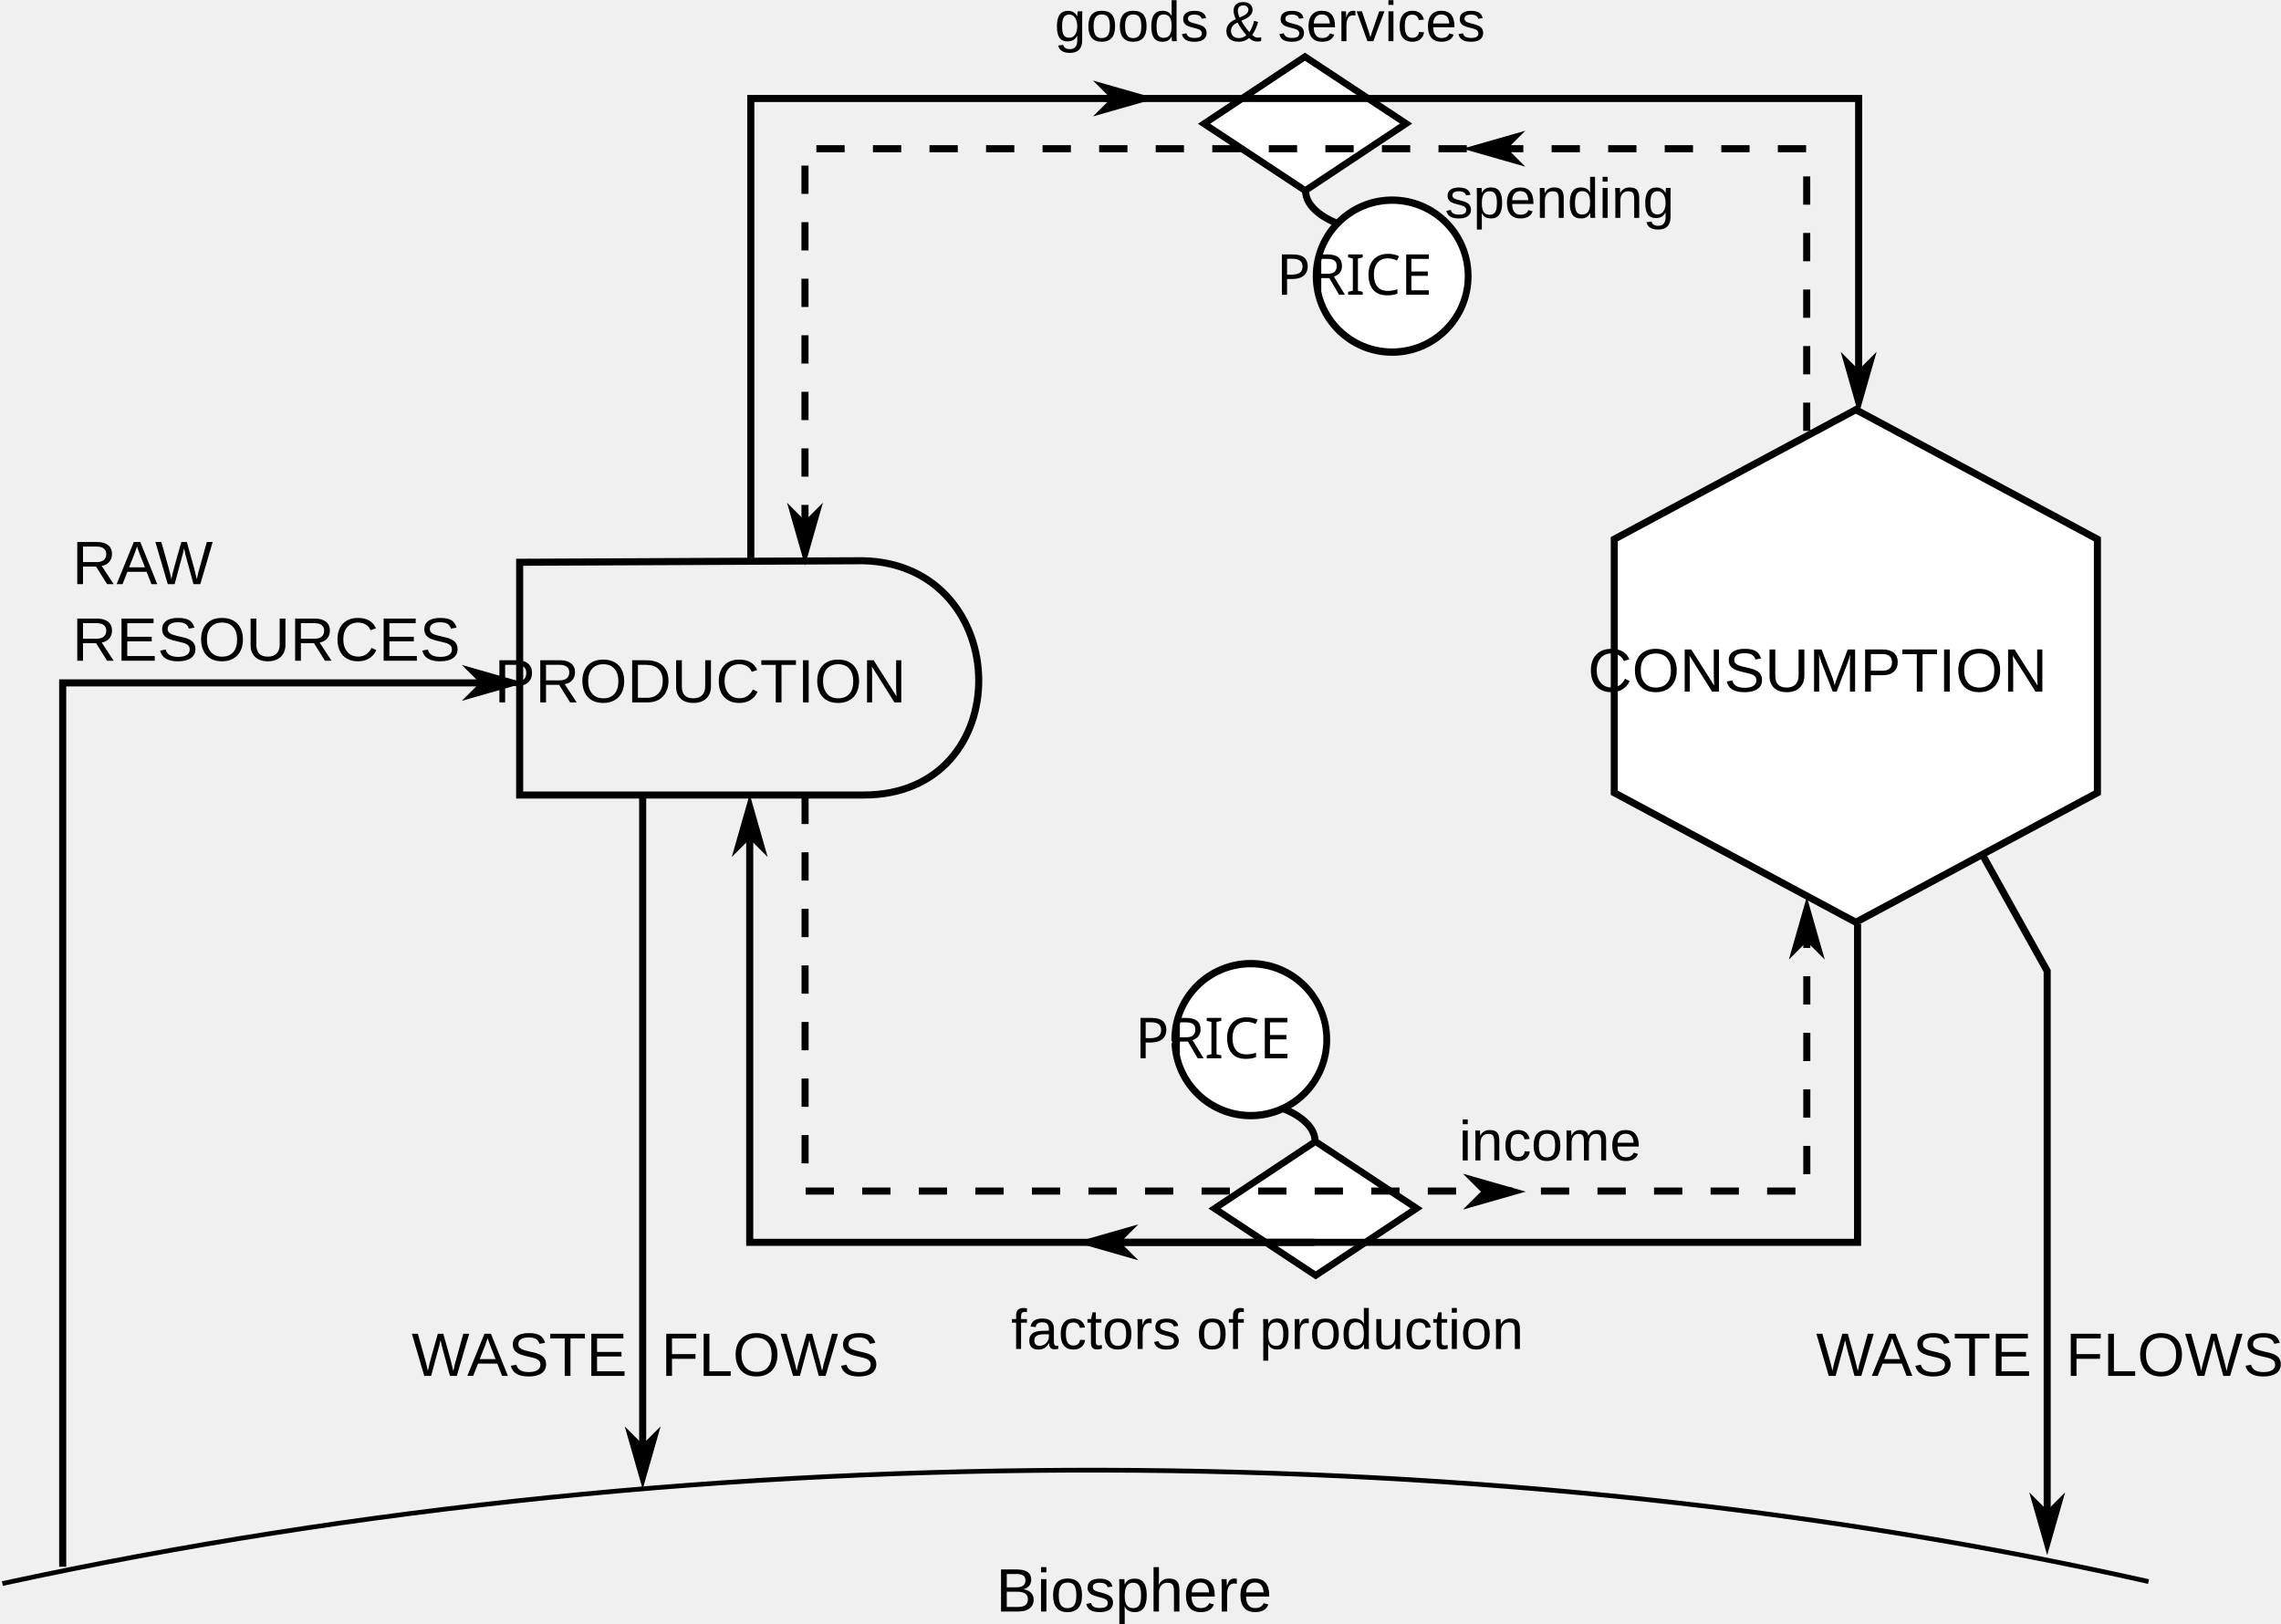
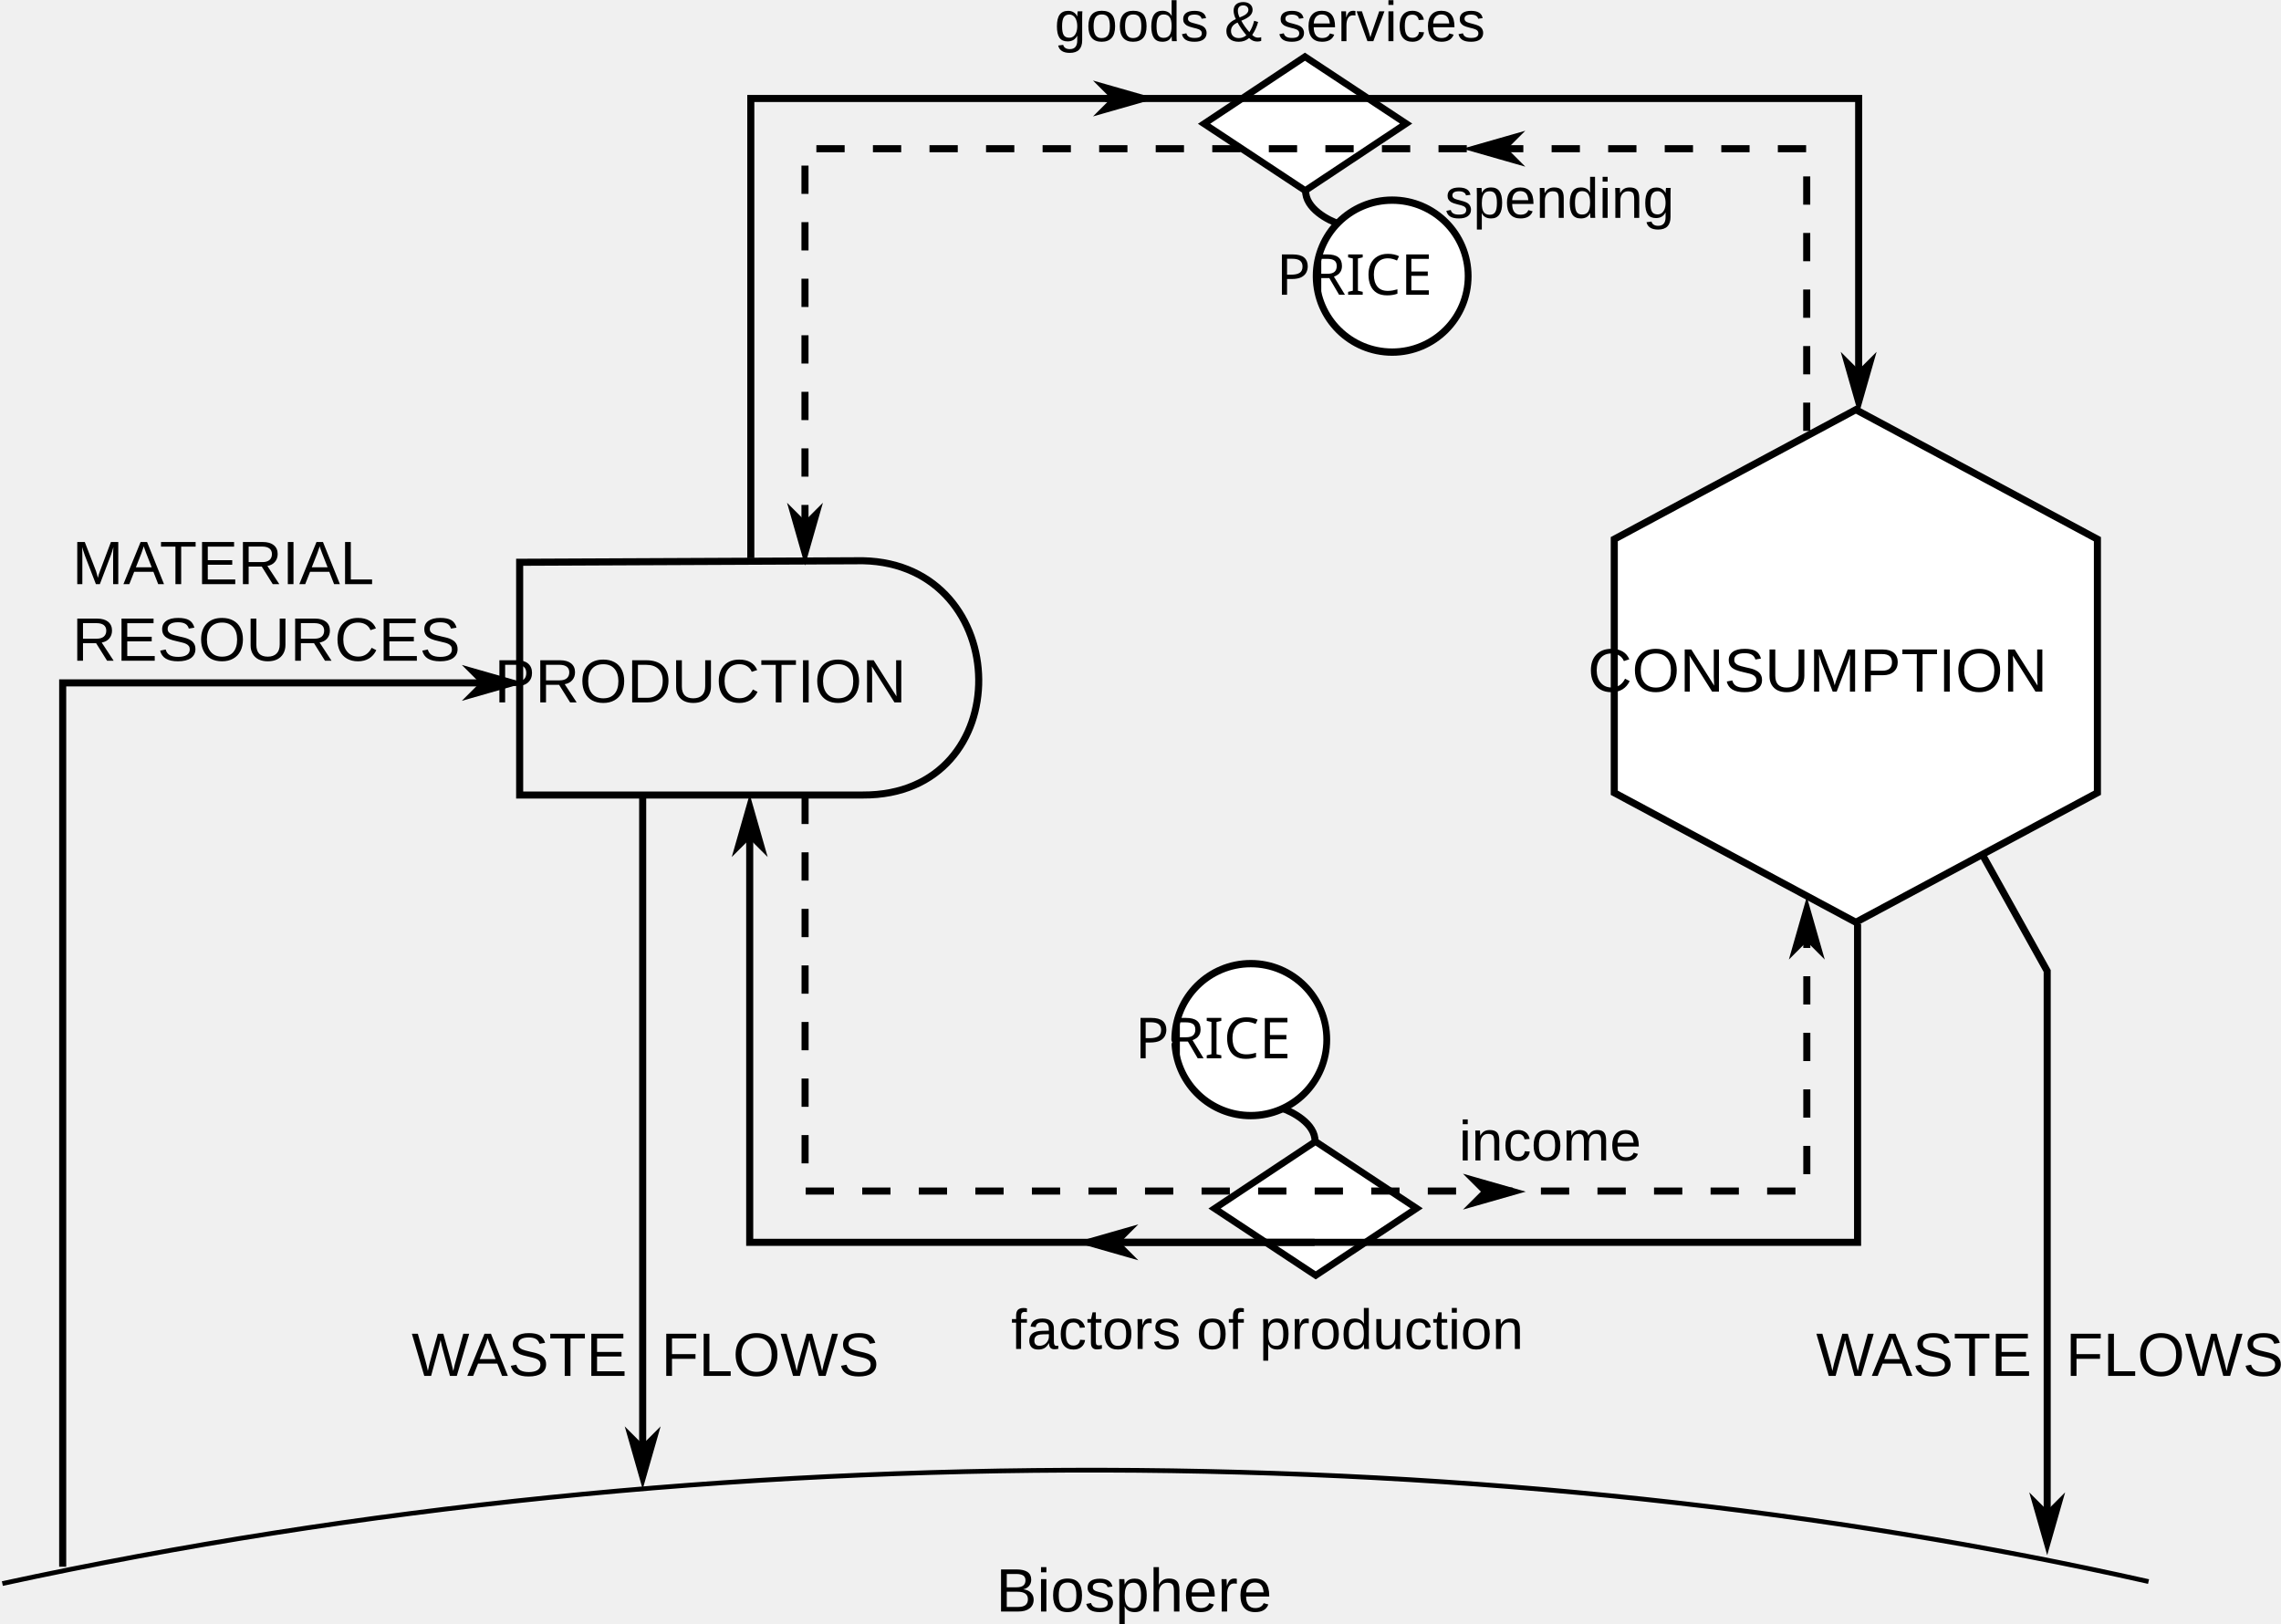
<svg xmlns="http://www.w3.org/2000/svg" width="483.968" height="344.521" id="svg3126" version="1.1">
  <defs id="defs3128">
    <marker orient="auto" refY="0" refX="0" id="Arrow2Sstart" style="overflow:visible">
      <path id="path5963" style="font-size:12px;fill-rule:evenodd;stroke-width:0.625;stroke-linejoin:round" d="M 8.719,4.034 -2.207,0.016 8.719,-4.002 c -1.745,2.372 -1.735,5.617 -6e-7,8.035 z" transform="matrix(0.3,0,0,0.3,-0.69,0)" />
    </marker>
    <marker orient="auto" refY="0" refX="0" id="Arrow1Lstart" style="overflow:visible">
      <path id="path5933" d="M 0,0 5,-5 -12.5,0 5,5 0,0 z" style="fill-rule:evenodd;stroke:#000000;stroke-width:1pt;marker-start:none" transform="matrix(0.8,0,0,0.8,10,0)" />
    </marker>
    <marker orient="auto" refY="0" refX="0" id="Arrow1Mstart" style="overflow:visible">
      <path id="path3143" d="M 0,0 5,-5 -12.5,0 5,5 0,0 z" style="fill-rule:evenodd;stroke:#000000;stroke-width:1pt;marker-start:none" transform="matrix(0.4,0,0,0.4,4,0)" />
    </marker>
    <marker orient="auto" refY="0" refX="0" id="Arrow2Mstart" style="overflow:visible">
      <path id="path3161" style="font-size:12px;fill-rule:evenodd;stroke-width:0.625;stroke-linejoin:round" d="M 8.719,4.034 -2.207,0.016 8.719,-4.002 c -1.745,2.372 -1.735,5.617 -6e-7,8.035 z" transform="scale(0.6,0.6)" />
    </marker>
    <marker orient="auto" refY="0" refX="0" id="marker3152" style="overflow:visible">
      <path id="path3154" style="font-size:12px;fill-rule:evenodd;stroke-width:0.625;stroke-linejoin:round" d="M 8.719,4.034 -2.207,0.016 8.719,-4.002 c -1.745,2.372 -1.735,5.617 -6e-7,8.035 z" transform="scale(0.6,0.6)" />
    </marker>
    <marker orient="auto" refY="0" refX="0" id="Arrow1Mstart-4" style="overflow:visible">
      <path id="path3143-0" d="M 0,0 5,-5 -12.5,0 5,5 0,0 z" style="fill-rule:evenodd;stroke:#000000;stroke-width:1pt;marker-start:none" transform="matrix(0.4,0,0,0.4,4,0)" />
    </marker>
    <marker orient="auto" refY="0" refX="0" id="Arrow2Mstart-9" style="overflow:visible">
      <path id="path3161-4" style="font-size:12px;fill-rule:evenodd;stroke-width:0.625;stroke-linejoin:round" d="M 8.719,4.034 -2.207,0.016 8.719,-4.002 c -1.745,2.372 -1.735,5.617 -6e-7,8.035 z" transform="scale(0.6,0.6)" />
    </marker>
    <marker orient="auto" refY="0" refX="0" id="marker3236" style="overflow:visible">
      <path id="path3238" d="M 0,0 5,-5 -12.5,0 5,5 0,0 z" style="fill-rule:evenodd;stroke:#000000;stroke-width:1pt;marker-start:none" transform="matrix(0.4,0,0,0.4,4,0)" />
    </marker>
    <marker orient="auto" refY="0" refX="0" id="Arrow2Mstart-8" style="overflow:visible">
      <path id="path3161-8" style="font-size:12px;fill-rule:evenodd;stroke-width:0.625;stroke-linejoin:round" d="M 8.719,4.034 -2.207,0.016 8.719,-4.002 c -1.745,2.372 -1.735,5.617 -6e-7,8.035 z" transform="scale(0.6,0.6)" />
    </marker>
    <marker orient="auto" refY="0" refX="0" id="Arrow1Mstart-2" style="overflow:visible">
      <path id="path3143-4" d="M 0,0 5,-5 -12.5,0 5,5 0,0 z" style="fill-rule:evenodd;stroke:#000000;stroke-width:1pt;marker-start:none" transform="matrix(0.4,0,0,0.4,4,0)" />
    </marker>
    <marker orient="auto" refY="0" refX="0" id="marker3330" style="overflow:visible">
      <path id="path3332" d="M 0,0 5,-5 -12.5,0 5,5 0,0 z" style="fill-rule:evenodd;stroke:#000000;stroke-width:1pt;marker-start:none" transform="matrix(0.4,0,0,0.4,4,0)" />
    </marker>
    <marker orient="auto" refY="0" refX="0" id="marker3334" style="overflow:visible">
      <path id="path3336" d="M 0,0 5,-5 -12.5,0 5,5 0,0 z" style="fill-rule:evenodd;stroke:#000000;stroke-width:1pt;marker-start:none" transform="matrix(0.4,0,0,0.4,4,0)" />
    </marker>
    <marker orient="auto" refY="0" refX="0" id="marker3338" style="overflow:visible">
      <path id="path3340" style="font-size:12px;fill-rule:evenodd;stroke-width:0.625;stroke-linejoin:round" d="M 8.719,4.034 -2.207,0.016 8.719,-4.002 c -1.745,2.372 -1.735,5.617 -6e-7,8.035 z" transform="scale(0.6,0.6)" />
    </marker>
    <marker orient="auto" refY="0" refX="0" id="marker3342" style="overflow:visible">
      <path id="path3344" style="font-size:12px;fill-rule:evenodd;stroke-width:0.625;stroke-linejoin:round" d="M 8.719,4.034 -2.207,0.016 8.719,-4.002 c -1.745,2.372 -1.735,5.617 -6e-7,8.035 z" transform="scale(0.6,0.6)" />
    </marker>
    <marker orient="auto" refY="0" refX="0" id="Arrow2Mstart-5" style="overflow:visible">
      <path id="path3161-5" style="font-size:12px;fill-rule:evenodd;stroke-width:0.625;stroke-linejoin:round" d="M 8.719,4.034 -2.207,0.016 8.719,-4.002 c -1.745,2.372 -1.735,5.617 -6e-7,8.035 z" transform="scale(0.6,0.6)" />
    </marker>
    <marker orient="auto" refY="0" refX="0" id="Arrow2Mstart-7" style="overflow:visible">
      <path id="path3161-6" style="font-size:12px;fill-rule:evenodd;stroke-width:0.625;stroke-linejoin:round" d="M 8.719,4.034 -2.207,0.016 8.719,-4.002 c -1.745,2.372 -1.735,5.617 -6e-7,8.035 z" transform="scale(0.6,0.6)" />
    </marker>
    <marker orient="auto" refY="0" refX="0" id="Arrow2Mstart-1" style="overflow:visible">
      <path id="path3161-68" style="font-size:12px;fill-rule:evenodd;stroke-width:0.625;stroke-linejoin:round" d="M 8.719,4.034 -2.207,0.016 8.719,-4.002 c -1.745,2.372 -1.735,5.617 -6e-7,8.035 z" transform="scale(0.6,0.6)" />
    </marker>
    <marker orient="auto" refY="0" refX="0" id="Arrow1Mstart-5" style="overflow:visible">
      <path id="path3143-7" d="M 0,0 5,-5 -12.5,0 5,5 0,0 z" style="fill-rule:evenodd;stroke:#000000;stroke-width:1pt;marker-start:none" transform="matrix(0.4,0,0,0.4,4,0)" />
    </marker>
    <marker orient="auto" refY="0" refX="0" id="marker3551" style="overflow:visible">
      <path id="path3553" d="M 0,0 5,-5 -12.5,0 5,5 0,0 z" style="fill-rule:evenodd;stroke:#000000;stroke-width:1pt;marker-start:none" transform="matrix(0.4,0,0,0.4,4,0)" />
    </marker>
    <marker orient="auto" refY="0" refX="0" id="Arrow2Mstart-6" style="overflow:visible">
      <path id="path3161-1" style="font-size:12px;fill-rule:evenodd;stroke-width:0.625;stroke-linejoin:round" d="M 8.719,4.034 -2.207,0.016 8.719,-4.002 c -1.745,2.372 -1.735,5.617 -6e-7,8.035 z" transform="scale(0.6,0.6)" />
    </marker>
    <marker orient="auto" refY="0" refX="0" id="Arrow1Mend" style="overflow:visible">
      <path id="path3158" d="M 0,0 5,-5 -12.5,0 5,5 0,0 z" style="fill-rule:evenodd;stroke:#000000;stroke-width:1pt;marker-start:none" transform="matrix(-0.4,0,0,-0.4,-4,0)" />
    </marker>
    <marker orient="auto" refY="0" refX="0" id="marker6319" style="overflow:visible">
      <path id="path6321" d="M 0,0 5,-5 -12.5,0 5,5 0,0 z" style="fill-rule:evenodd;stroke:#000000;stroke-width:1pt;marker-start:none" transform="matrix(-0.4,0,0,-0.4,-4,0)" />
    </marker>
    <marker orient="auto" refY="0" refX="0" id="marker6323" style="overflow:visible">
      <path id="path6325" d="M 0,0 5,-5 -12.5,0 5,5 0,0 z" style="fill-rule:evenodd;stroke:#000000;stroke-width:1pt;marker-start:none" transform="matrix(-0.4,0,0,-0.4,-4,0)" />
    </marker>
    <marker orient="auto" refY="0" refX="0" id="marker6327" style="overflow:visible">
      <path id="path6329" d="M 0,0 5,-5 -12.5,0 5,5 0,0 z" style="fill-rule:evenodd;stroke:#000000;stroke-width:1pt;marker-start:none" transform="matrix(-0.4,0,0,-0.4,-4,0)" />
    </marker>
    <marker orient="auto" refY="0" refX="0" id="marker6331" style="overflow:visible">
      <path id="path6333" d="M 0,0 5,-5 -12.5,0 5,5 0,0 z" style="fill-rule:evenodd;stroke:#000000;stroke-width:1pt;marker-start:none" transform="matrix(-0.4,0,0,-0.4,-4,0)" />
    </marker>
    <marker orient="auto" refY="0" refX="0" id="marker6335" style="overflow:visible">
      <path id="path6337" d="M 0,0 5,-5 -12.5,0 5,5 0,0 z" style="fill-rule:evenodd;stroke:#000000;stroke-width:1pt;marker-start:none" transform="matrix(-0.4,0,0,-0.4,-4,0)" />
    </marker>
    <marker orient="auto" refY="0" refX="0" id="marker6339" style="overflow:visible">
      <path id="path6341" d="M 0,0 5,-5 -12.5,0 5,5 0,0 z" style="fill-rule:evenodd;stroke:#000000;stroke-width:1pt;marker-start:none" transform="matrix(-0.4,0,0,-0.4,-4,0)" />
    </marker>
    <marker orient="auto" refY="0" refX="0" id="marker6343" style="overflow:visible">
      <path id="path6345" d="M 0,0 5,-5 -12.5,0 5,5 0,0 z" style="fill-rule:evenodd;stroke:#000000;stroke-width:1pt;marker-start:none" transform="matrix(-0.4,0,0,-0.4,-4,0)" />
    </marker>
    <marker orient="auto" refY="0" refX="0" id="Arrow1Mstart-9" style="overflow:visible">
      <path id="path3143-2" d="M 0,0 5,-5 -12.5,0 5,5 0,0 z" style="fill-rule:evenodd;stroke:#000000;stroke-width:1pt;marker-start:none" transform="matrix(0.4,0,0,0.4,4,0)" />
    </marker>
    <marker orient="auto" refY="0" refX="0" id="Arrow2Mstart-79" style="overflow:visible">
      <path id="path3161-54" style="font-size:12px;fill-rule:evenodd;stroke-width:0.625;stroke-linejoin:round" d="M 8.719,4.034 -2.207,0.016 8.719,-4.002 c -1.745,2.372 -1.735,5.617 -6e-7,8.035 z" transform="scale(0.6,0.6)" />
    </marker>
    <marker orient="auto" refY="0" refX="0" id="Arrow1Mstart-3" style="overflow:visible">
      <path id="path3143-8" d="M 0,0 5,-5 -12.5,0 5,5 0,0 z" style="fill-rule:evenodd;stroke:#000000;stroke-width:1pt;marker-start:none" transform="matrix(0.4,0,0,0.4,4,0)" />
    </marker>
    <marker orient="auto" refY="0" refX="0" id="Arrow2Mstart-74" style="overflow:visible">
      <path id="path3161-2" style="font-size:12px;fill-rule:evenodd;stroke-width:0.625;stroke-linejoin:round" d="M 8.719,4.034 -2.207,0.016 8.719,-4.002 c -1.745,2.372 -1.735,5.617 -6e-7,8.035 z" transform="scale(0.6,0.6)" />
    </marker>
    <marker orient="auto" refY="0" refX="0" id="marker6529" style="overflow:visible">
      <path id="path6531" style="font-size:12px;fill-rule:evenodd;stroke-width:0.625;stroke-linejoin:round" d="M 8.719,4.034 -2.207,0.016 8.719,-4.002 c -1.745,2.372 -1.735,5.617 -6e-7,8.035 z" transform="scale(0.6,0.6)" />
    </marker>
    <marker orient="auto" refY="0" refX="0" id="Arrow2Mstart-60" style="overflow:visible">
      <path id="path3161-24" style="font-size:12px;fill-rule:evenodd;stroke-width:0.625;stroke-linejoin:round" d="M 8.719,4.034 -2.207,0.016 8.719,-4.002 c -1.745,2.372 -1.735,5.617 -6e-7,8.035 z" transform="scale(0.6,0.6)" />
    </marker>
    <marker orient="auto" refY="0" refX="0" id="Arrow1Mstart-20" style="overflow:visible">
      <path id="path3143-01" d="M 0,0 5,-5 -12.5,0 5,5 0,0 z" style="fill-rule:evenodd;stroke:#000000;stroke-width:1pt;marker-start:none" transform="matrix(0.4,0,0,0.4,4,0)" />
    </marker>
    <marker orient="auto" refY="0" refX="0" id="Arrow2Mstart-71" style="overflow:visible">
      <path id="path3161-7" style="font-size:12px;fill-rule:evenodd;stroke-width:0.625;stroke-linejoin:round" d="M 8.719,4.034 -2.207,0.016 8.719,-4.002 c -1.745,2.372 -1.735,5.617 -6e-7,8.035 z" transform="scale(0.6,0.6)" />
    </marker>
    <marker orient="auto" refY="0" refX="0" id="marker7010" style="overflow:visible">
      <path id="path7012" style="font-size:12px;fill-rule:evenodd;stroke-width:0.625;stroke-linejoin:round" d="M 8.719,4.034 -2.207,0.016 8.719,-4.002 c -1.745,2.372 -1.735,5.617 -6e-7,8.035 z" transform="scale(0.6,0.6)" />
    </marker>
    <marker orient="auto" refY="0" refX="0" id="Arrow1Mstart-6" style="overflow:visible">
      <path id="path3143-03" d="M 0,0 5,-5 -12.5,0 5,5 0,0 z" style="fill-rule:evenodd;stroke:#000000;stroke-width:1pt;marker-start:none" transform="matrix(0.4,0,0,0.4,4,0)" />
    </marker>
    <marker orient="auto" refY="0" refX="0" id="Arrow2Mstart-80" style="overflow:visible">
      <path id="path3161-12" style="font-size:12px;fill-rule:evenodd;stroke-width:0.625;stroke-linejoin:round" d="M 8.719,4.034 -2.207,0.016 8.719,-4.002 c -1.745,2.372 -1.735,5.617 -6e-7,8.035 z" transform="scale(0.6,0.6)" />
    </marker>
    <marker orient="auto" refY="0" refX="0" id="Arrow1Mstart-1" style="overflow:visible">
      <path id="path3143-20" d="M 0,0 5,-5 -12.5,0 5,5 0,0 z" style="fill-rule:evenodd;stroke:#000000;stroke-width:1pt;marker-start:none" transform="matrix(0.4,0,0,0.4,4,0)" />
    </marker>
    <marker orient="auto" refY="0" refX="0" id="Arrow2Mstart-16" style="overflow:visible">
      <path id="path3161-40" style="font-size:12px;fill-rule:evenodd;stroke-width:0.625;stroke-linejoin:round" d="M 8.719,4.034 -2.207,0.016 8.719,-4.002 c -1.745,2.372 -1.735,5.617 -6e-7,8.035 z" transform="scale(0.6,0.6)" />
    </marker>
    <marker orient="auto" refY="0" refX="0" id="Arrow2Mstart-3" style="overflow:visible">
      <path id="path3161-9" style="font-size:12px;fill-rule:evenodd;stroke-width:0.625;stroke-linejoin:round" d="M 8.719,4.034 -2.207,0.016 8.719,-4.002 c -1.745,2.372 -1.735,5.617 -6e-7,8.035 z" transform="scale(0.6,0.6)" />
    </marker>
    <marker orient="auto" refY="0" refX="0" id="marker7189" style="overflow:visible">
      <path id="path7191" style="font-size:12px;fill-rule:evenodd;stroke-width:0.625;stroke-linejoin:round" d="M 8.719,4.034 -2.207,0.016 8.719,-4.002 c -1.745,2.372 -1.735,5.617 -6e-7,8.035 z" transform="scale(0.6,0.6)" />
    </marker>
    <marker orient="auto" refY="0" refX="0" id="Arrow2Mstart-37" style="overflow:visible">
      <path id="path3161-10" style="font-size:12px;fill-rule:evenodd;stroke-width:0.625;stroke-linejoin:round" d="M 8.719,4.034 -2.207,0.016 8.719,-4.002 c -1.745,2.372 -1.735,5.617 -6e-7,8.035 z" transform="scale(0.6,0.6)" />
    </marker>
    <marker orient="auto" refY="0" refX="0" id="marker7265" style="overflow:visible">
      <path id="path7267" style="font-size:12px;fill-rule:evenodd;stroke-width:0.625;stroke-linejoin:round" d="M 8.719,4.034 -2.207,0.016 8.719,-4.002 c -1.745,2.372 -1.735,5.617 -6e-7,8.035 z" transform="scale(0.6,0.6)" />
    </marker>
    <marker orient="auto" refY="0" refX="0" id="Arrow1Mstart-7" style="overflow:visible">
      <path id="path3143-3" d="M 0,0 5,-5 -12.5,0 5,5 0,0 z" style="fill-rule:evenodd;stroke:#000000;stroke-width:1pt;marker-start:none" transform="matrix(0.4,0,0,0.4,4,0)" />
    </marker>
    <marker orient="auto" refY="0" refX="0" id="marker7271" style="overflow:visible">
      <path id="path7273" style="font-size:12px;fill-rule:evenodd;stroke-width:0.625;stroke-linejoin:round" d="M 8.719,4.034 -2.207,0.016 8.719,-4.002 c -1.745,2.372 -1.735,5.617 -6e-7,8.035 z" transform="scale(0.6,0.6)" />
    </marker>
    <marker orient="auto" refY="0" refX="0" id="Arrow1Mstart-33" style="overflow:visible">
      <path id="path3143-37" d="M 0,0 5,-5 -12.5,0 5,5 0,0 z" style="fill-rule:evenodd;stroke:#000000;stroke-width:1pt;marker-start:none" transform="matrix(0.4,0,0,0.4,4,0)" />
    </marker>
  </defs>
  <g id="layer1" transform="translate(41.39201,-333.6959)">
    <path id="path4742" d="m 301.115,501.906 0,-53.803 51.254,-27.48 51.254,27.48 0,53.803 -51.254,27.48 -51.254,-27.48 z" style="fill:#ffffff;fill-opacity:1;fill-rule:evenodd;stroke:#000000;stroke-width:1.5;stroke-linecap:butt;stroke-linejoin:miter;stroke-opacity:1" />
    <path style="fill:#ffffff;fill-opacity:1;stroke:#000000;stroke-width:7.692;stroke-linecap:round;stroke-miterlimit:4;stroke-opacity:1;stroke-dasharray:none;stroke-dashoffset:0" id="path4768-0-3" d="m 571.604,699.857 -89.362,89.612 -89.612,-89.362 89.362,-89.612 z" transform="matrix(-0.2395535,0,0,-0.1587508,351.006,471.0575)" />
    <path transform="matrix(-0.6642378,0,0,-0.7134406,715.4462,769.2638)" style="fill:#ffffff;fill-opacity:1;stroke:#000000;stroke-width:2.179;stroke-linecap:round;stroke-miterlimit:4;stroke-opacity:1;stroke-dasharray:none;stroke-dashoffset:0" id="path5741-1-4" d="m 718.99,528.395 c 0,12.481 -10.867,22.599 -24.273,22.599 -13.406,0 -24.273,-10.118 -24.273,-22.599 0,-12.481 10.867,-22.599 24.273,-22.599 13.308,0 24.134,9.976 24.272,22.365" />
    <text xml:space="preserve" style="font-size:12px;font-style:normal;font-weight:bold;text-align:center;text-anchor:middle;fill:#000000;fill-opacity:1;stroke:none;font-family:Calibri" x="253.763" y="396.243" id="text6712-3-6">
      <tspan id="tspan6714-8-0" x="253.763" y="396.243" style="font-size:12px;font-weight:normal">PRICE</tspan>
    </text>
    <path d="m 718.99,528.395 c 0,12.481 -10.867,22.599 -24.273,22.599 -13.406,0 -24.273,-10.118 -24.273,-22.599 0,-12.481 10.867,-22.599 24.273,-22.599 12.781,0 23.373,9.228 24.22,21.102" id="path3263" style="fill:#ffffff;fill-opacity:1;stroke:#000000;stroke-width:2.179;stroke-linecap:round;stroke-miterlimit:4;stroke-opacity:1;stroke-dasharray:none;stroke-dashoffset:0" transform="matrix(-0.6642378,0,0,-0.7134406,685.4462,931.2638)" />
    <text id="text3265" y="558.243" x="223.763" style="font-size:12px;font-style:normal;font-weight:bold;text-align:center;text-anchor:middle;fill:#000000;fill-opacity:1;stroke:none;font-family:Calibri" xml:space="preserve">
      <tspan style="font-size:12px;font-weight:normal" y="558.243" x="223.763" id="tspan3267">PRICE</tspan>
    </text>
    <path style="fill:none;stroke:#000000;stroke-width:1.5;stroke-linecap:butt;stroke-linejoin:miter;stroke-opacity:1" d="m 242.745,381.208 c -2.228,-0.701 -7.236,-3.281 -7.114,-7.115" id="path6721-9-6" />
    <path style="fill:#ffffff;fill-opacity:1;stroke:#000000;stroke-width:7.692;stroke-linecap:round;stroke-miterlimit:4;stroke-opacity:1;stroke-dasharray:none;stroke-dashoffset:0" id="path4768-0" d="m 571.604,699.857 -89.362,89.612 -89.612,-89.362 89.362,-89.612 z" transform="matrix(0.2395535,0,0,0.1587508,122.2484,478.9786)" />
    <path style="fill:none;stroke:#000000;stroke-width:1.5;stroke-linecap:butt;stroke-linejoin:miter;stroke-opacity:1" d="m 230.51,568.828 c 2.228,0.701 7.236,3.281 7.114,7.115" id="path6721-9" />
    <text id="text2168" y="482.727" x="116.231" style="font-size:13px;font-style:normal;font-weight:bold;text-align:center;text-anchor:middle;fill:#000000;fill-opacity:1;stroke:none;font-family:Arial" xml:space="preserve">
      <tspan style="font-size:13px;font-weight:normal" y="482.727" x="116.231" id="tspan2170">PRODUCTION</tspan>
    </text>
    <path id="path2172" d="m 117.909,452.128 0,-97.537 235.058,0 0,64.129" style="fill:none;stroke:#000000;stroke-width:1.5;stroke-linecap:butt;stroke-linejoin:miter;stroke-miterlimit:4;stroke-opacity:1;stroke-dasharray:none;marker-mid:none;marker-end:url(#Arrow1Mend)" />
    <path id="path3346" d="m 193.11,354.591 0,0 7.776,0" style="fill:none;stroke:#000000;stroke-width:1.5;stroke-linecap:butt;stroke-linejoin:miter;stroke-opacity:1;marker-end:url(#Arrow1Mend)" />
    <path id="path3354" d="m 352.735,529.76 0,67.537 -235.058,0 0,-92.129" style="fill:none;stroke:#000000;stroke-width:1.5;stroke-linecap:butt;stroke-linejoin:miter;stroke-miterlimit:4;stroke-opacity:1;stroke-dasharray:none;marker-mid:none;marker-end:url(#Arrow1Mend)" />
    <path id="path3356" d="m 237.534,597.297 0,0 -47.776,0" style="fill:none;stroke:#000000;stroke-width:1.5;stroke-linecap:butt;stroke-linejoin:miter;stroke-opacity:1;marker-end:url(#Arrow1Mend)" />
    <path id="path3360" d="m 341.945,425.125 0,-59.876 -212.541,0 0,85.49" style="fill:none;stroke:#000000;stroke-width:1.5;stroke-linecap:butt;stroke-linejoin:miter;stroke-miterlimit:4;stroke-opacity:1;stroke-dasharray:6, 6;stroke-dashoffset:0;marker-mid:none;marker-end:url(#Arrow1Mend)" />
    <path id="path3362" d="m 277.304,365.249 0,0 -5.443,0" style="fill:none;stroke:#000000;stroke-width:1.5;stroke-linecap:butt;stroke-linejoin:miter;stroke-opacity:1;marker-end:url(#Arrow1Mend)" />
    <path id="path5306" d="m 129.426,502.542 0,83.876 212.541,0 0,-59.49" style="fill:none;stroke:#000000;stroke-width:1.5;stroke-linecap:butt;stroke-linejoin:miter;stroke-miterlimit:4;stroke-opacity:1;stroke-dasharray:6, 6;stroke-dashoffset:0;marker-mid:none;marker-end:url(#Arrow1Mend)" />
    <path id="path5308" d="m 273.939,586.542 0,0 5.443,0" style="fill:none;stroke:#000000;stroke-width:1.5;stroke-linecap:butt;stroke-linejoin:miter;stroke-opacity:1;marker-end:url(#Arrow1Mend)" />
    <text id="text5310" y="619.921" x="240.008" style="font-size:18px;font-style:normal;font-weight:bold;text-align:center;text-anchor:middle;fill:#000000;fill-opacity:1;stroke:none;font-family:Arial" xml:space="preserve">
      <tspan style="font-size:12px;font-weight:normal" y="619.921" x="240.008" id="tspan5312">factors of production</tspan>
    </text>
    <text id="text5314" y="342.432" x="236.384" style="font-size:12px;font-style:normal;font-weight:bold;text-align:center;text-anchor:middle;fill:#000000;fill-opacity:1;stroke:none;font-family:Arial" xml:space="preserve">
      <tspan style="font-weight:normal" y="342.432" x="236.384" id="tspan5316">goods &amp; services</tspan>
    </text>
    <text id="text2168-2" y="480.446" x="352.582" style="font-size:12px;font-style:normal;font-weight:bold;text-align:center;text-anchor:middle;fill:#000000;fill-opacity:1;stroke:none;font-family:Arial" xml:space="preserve">
      <tspan style="font-size:13px;font-weight:normal" y="480.446" x="352.582" id="tspan2170-8">CONSUMPTION</tspan>
    </text>
    <path style="fill:none;stroke:#000000;stroke-width:1.5;stroke-linecap:butt;stroke-linejoin:miter;stroke-opacity:1" d="m 68.867,453 0,49.383 72.82,0 c 33.245,0.17 32.309,-49.043 0,-49.709 l -72.82,0.326 z" id="path4601-9" />
    <path style="fill:none;stroke:#000000;stroke-width:1.5;stroke-linecap:butt;stroke-linejoin:miter;stroke-miterlimit:4;stroke-opacity:1;stroke-dasharray:none;marker-mid:none;marker-end:url(#Arrow1Mend)" d="m -28.091,666.128 0,-187.537 95.058,0" id="path4224" />
    <text xml:space="preserve" style="font-size:13px;font-style:normal;font-weight:bold;text-align:start;text-anchor:start;fill:#000000;fill-opacity:1;stroke:none;font-family:Arial" x="-26.061" y="457.634" id="text4226">
-       <tspan id="tspan4228" x="-26.061" y="457.634" style="font-size:13px;font-weight:normal;text-align:start;text-anchor:start">RAW</tspan>
+       <tspan id="tspan4228" x="-26.061" y="457.634" style="font-size:13px;font-weight:normal;text-align:start;text-anchor:start">MATERIAL</tspan>
      <tspan x="-26.061" y="473.884" style="font-size:13px;font-weight:normal;text-align:start;text-anchor:start" id="tspan4230">RESOURCES</tspan>
    </text>
    <g id="g4741">
      <path id="path4739" d="m 94.967,502.591 0,144.129" style="fill:none;stroke:#000000;stroke-width:1.5;stroke-linecap:butt;stroke-linejoin:miter;stroke-miterlimit:4;stroke-opacity:1;stroke-dasharray:none;marker-mid:none;marker-end:url(#Arrow1Mend)" />
    </g>
    <g id="g4748" transform="translate(300,0)">
      <path style="fill:none;stroke:#000000;stroke-width:1.5;stroke-linecap:butt;stroke-linejoin:miter;stroke-miterlimit:4;stroke-opacity:1;stroke-dasharray:none;marker-mid:none;marker-end:url(#Arrow1Mend)" d="m 78.967,514.591 14,25.138 0,120.991" id="path4758" />
    </g>
    <path style="fill:none;stroke:#000000;stroke-width:1px;stroke-linecap:butt;stroke-linejoin:miter;stroke-opacity:1" d="m -40.892,669.701 c 151.955,-32.924 319.027,-31.093 455.366,-0.425" id="path3146" />
    <text xml:space="preserve" style="font-size:18px;font-style:normal;font-weight:bold;text-align:center;text-anchor:middle;fill:#000000;fill-opacity:1;stroke:none;font-family:Arial" x="300.008" y="579.921" id="text3148">
      <tspan id="tspan3150" x="300.008" y="579.921" style="font-size:12px;font-weight:normal">income</tspan>
    </text>
    <text id="text3152" y="379.921" x="302.008" style="font-size:18px;font-style:normal;font-weight:bold;text-align:center;text-anchor:middle;fill:#000000;fill-opacity:1;stroke:none;font-family:Arial" xml:space="preserve">
      <tspan style="font-size:12px;font-weight:normal" y="379.921" x="302.008" id="tspan3154">spending</tspan>
    </text>
    <text id="text3156" y="675.634" x="169.939" style="font-size:13px;font-style:normal;font-weight:bold;text-align:start;text-anchor:start;fill:#000000;fill-opacity:1;stroke:none;font-family:Arial" xml:space="preserve">
      <tspan id="tspan3160" style="font-size:13px;font-weight:normal;text-align:start;text-anchor:start" y="675.634" x="169.939">Biosphere</tspan>
    </text>
    <text id="text3164" y="625.634" x="45.939" style="font-size:13px;font-style:normal;font-weight:bold;text-align:start;text-anchor:start;fill:#000000;fill-opacity:1;stroke:none;font-family:Arial" xml:space="preserve">
      <tspan id="tspan3168" style="font-size:13px;font-weight:normal;text-align:start;text-anchor:start" y="625.634" x="45.939">WASTE  FLOWS</tspan>
    </text>
    <text xml:space="preserve" style="font-size:13px;font-style:normal;font-weight:bold;text-align:start;text-anchor:start;fill:#000000;fill-opacity:1;stroke:none;font-family:Arial" x="343.939" y="625.634" id="text3172">
      <tspan x="343.939" y="625.634" style="font-size:13px;font-weight:normal;text-align:start;text-anchor:start" id="tspan3174">WASTE  FLOWS</tspan>
    </text>
  </g>
</svg>
